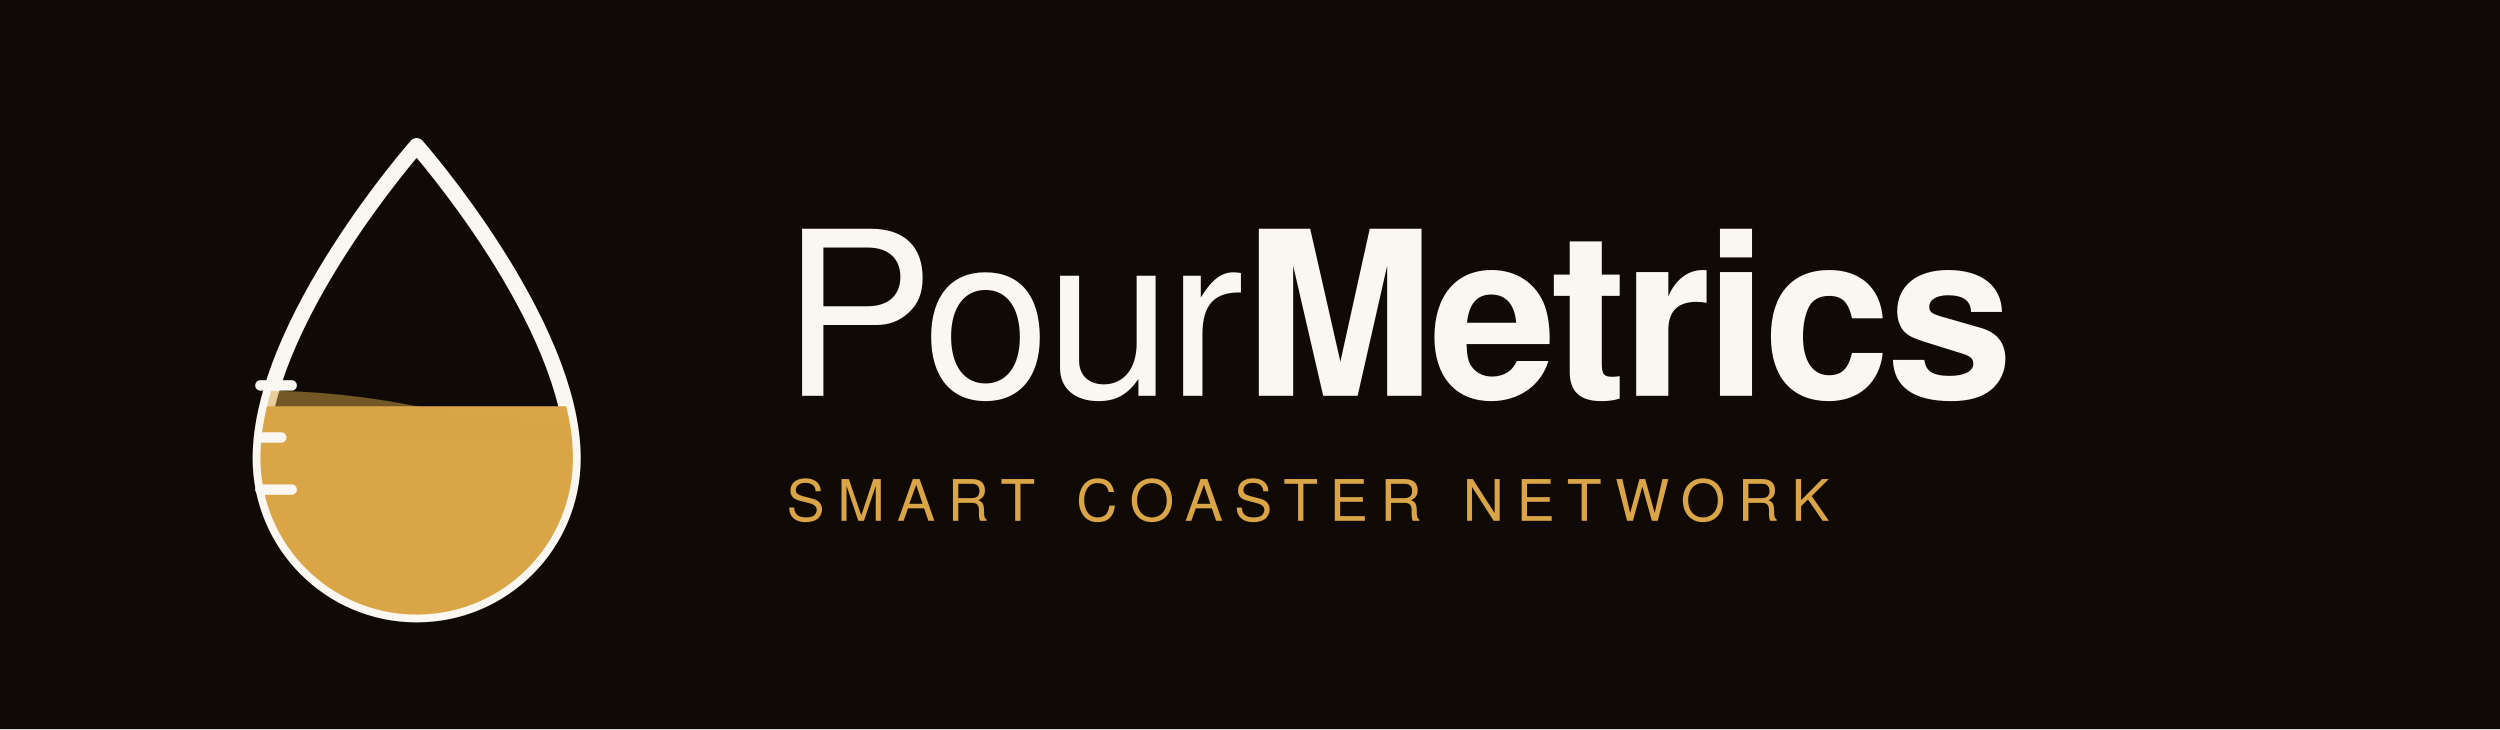
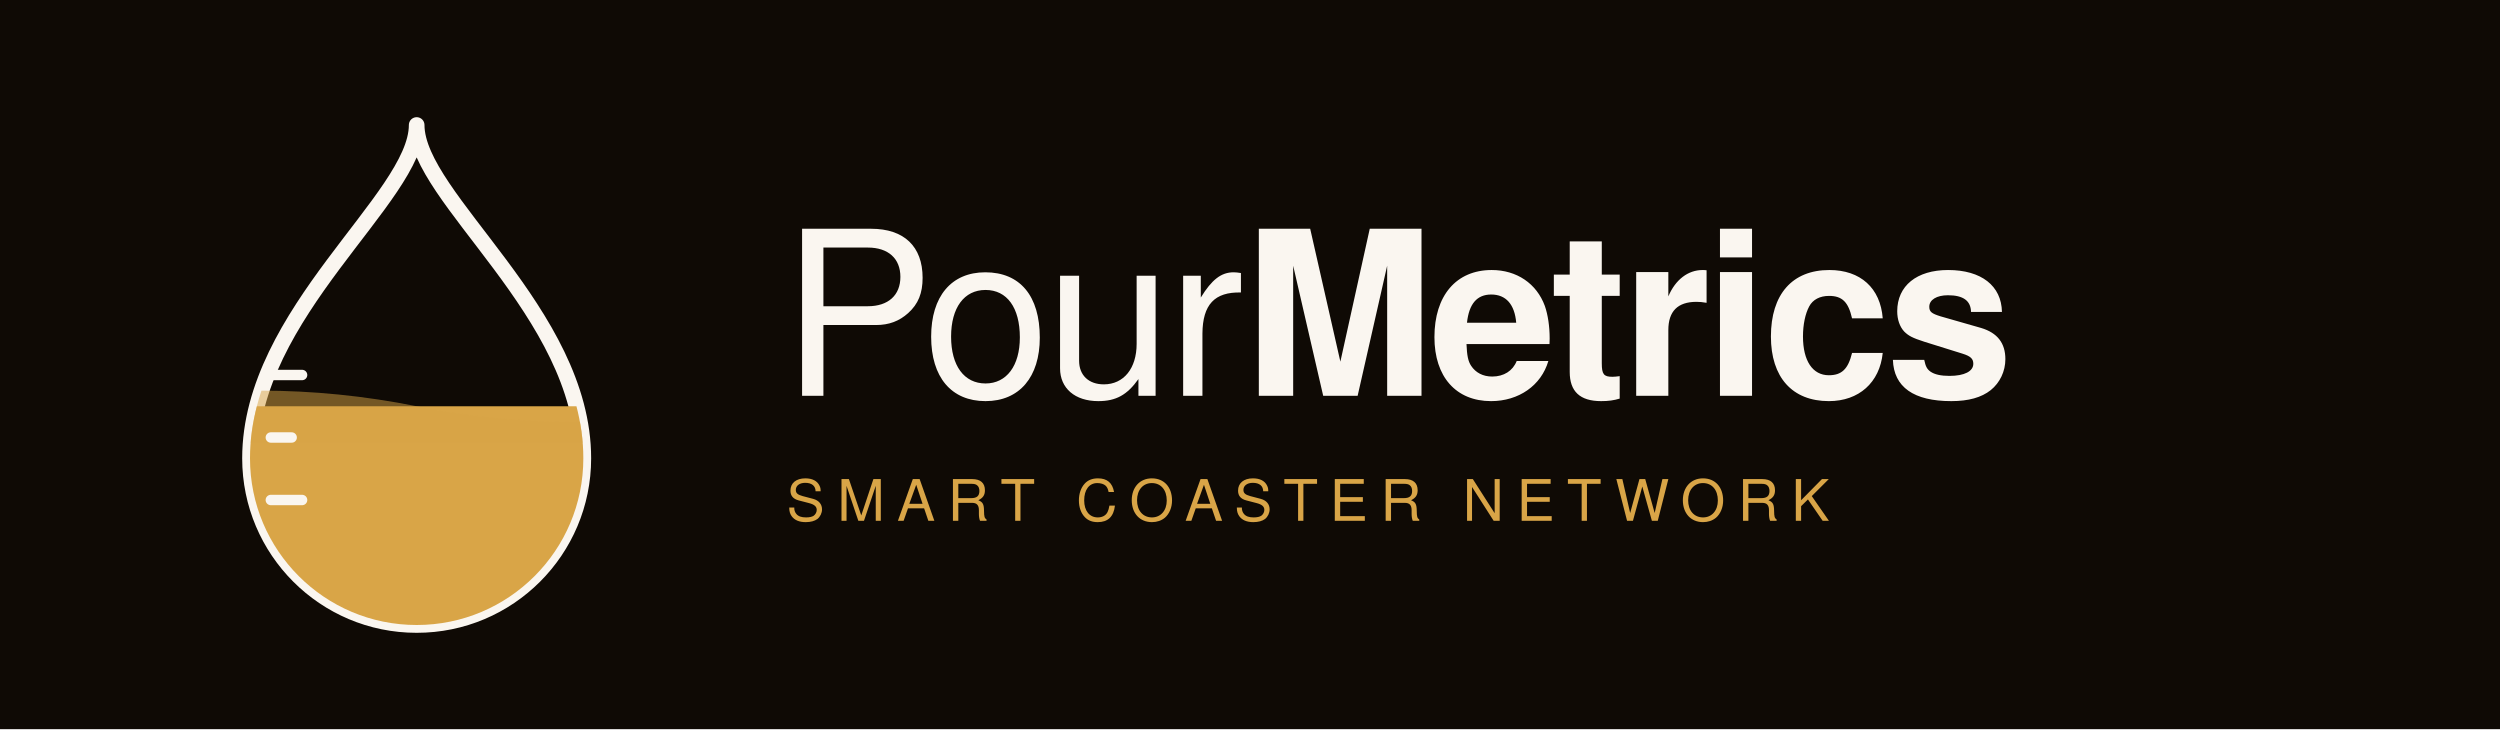
<svg xmlns="http://www.w3.org/2000/svg" viewBox="0 0 480 140" width="960" height="280">
  <rect width="480" height="140" fill="#0F0A05" />
  <g transform="translate(20 10)">
    <defs>
      <clipPath id="dropClipL">
-         <path d="M60 18 C60 18, 30 52, 30 78 A30 30 0 0 0 90 78 C90 52, 60 18, 60 18 Z" />
+         <path d="M60 14 C60 28 28 50 28 78 A32 32 0 0 0 92 78 C92 50 60 28 60 14 Z" />
      </clipPath>
    </defs>
-     <path d="M60 18 C60 18, 30 52, 30 78 A30 30 0 0 0 90 78 C90 52, 60 18, 60 18 Z" fill="none" stroke="#FAF6F0" stroke-width="3" stroke-linejoin="round" />
+     <path d="M60 14 C60 28 28 50 28 78 A32 32 0 0 0 92 78 C92 50 60 28 60 14 Z" fill="none" stroke="#FAF6F0" stroke-width="3" stroke-linejoin="round" />
    <g clip-path="url(#dropClipL)">
      <rect x="0" y="68" width="120" height="50" fill="#D9A547" />
      <path d="M0 68 Q30 62 60 68 T120 68 L120 75 L0 75 Z" fill="#D9A547" fill-opacity="0.5" />
    </g>
    <g stroke="#FAF6F0" stroke-width="2" stroke-linecap="round">
-       <line x1="30" y1="64" x2="36" y2="64" />
-       <line x1="30" y1="74" x2="34" y2="74" />
-       <line x1="30" y1="84" x2="36" y2="84" />
+       <line x1="32" y1="62" x2="38" y2="62" />
+       <line x1="32" y1="74" x2="36" y2="74" />
+       <line x1="32" y1="86" x2="38" y2="86" />
    </g>
  </g>
  <g font-family="Space Grotesk, Helvetica, Arial, sans-serif" fill="#FAF6F0">
    <text x="150" y="76" font-size="44" font-weight="500" letter-spacing="-1">Pour<tspan font-weight="700">Metrics</tspan>
    </text>
    <text x="151" y="100" font-size="11" letter-spacing="2.4" fill="#D9A547" font-weight="500">SMART COASTER NETWORK</text>
  </g>
</svg>
